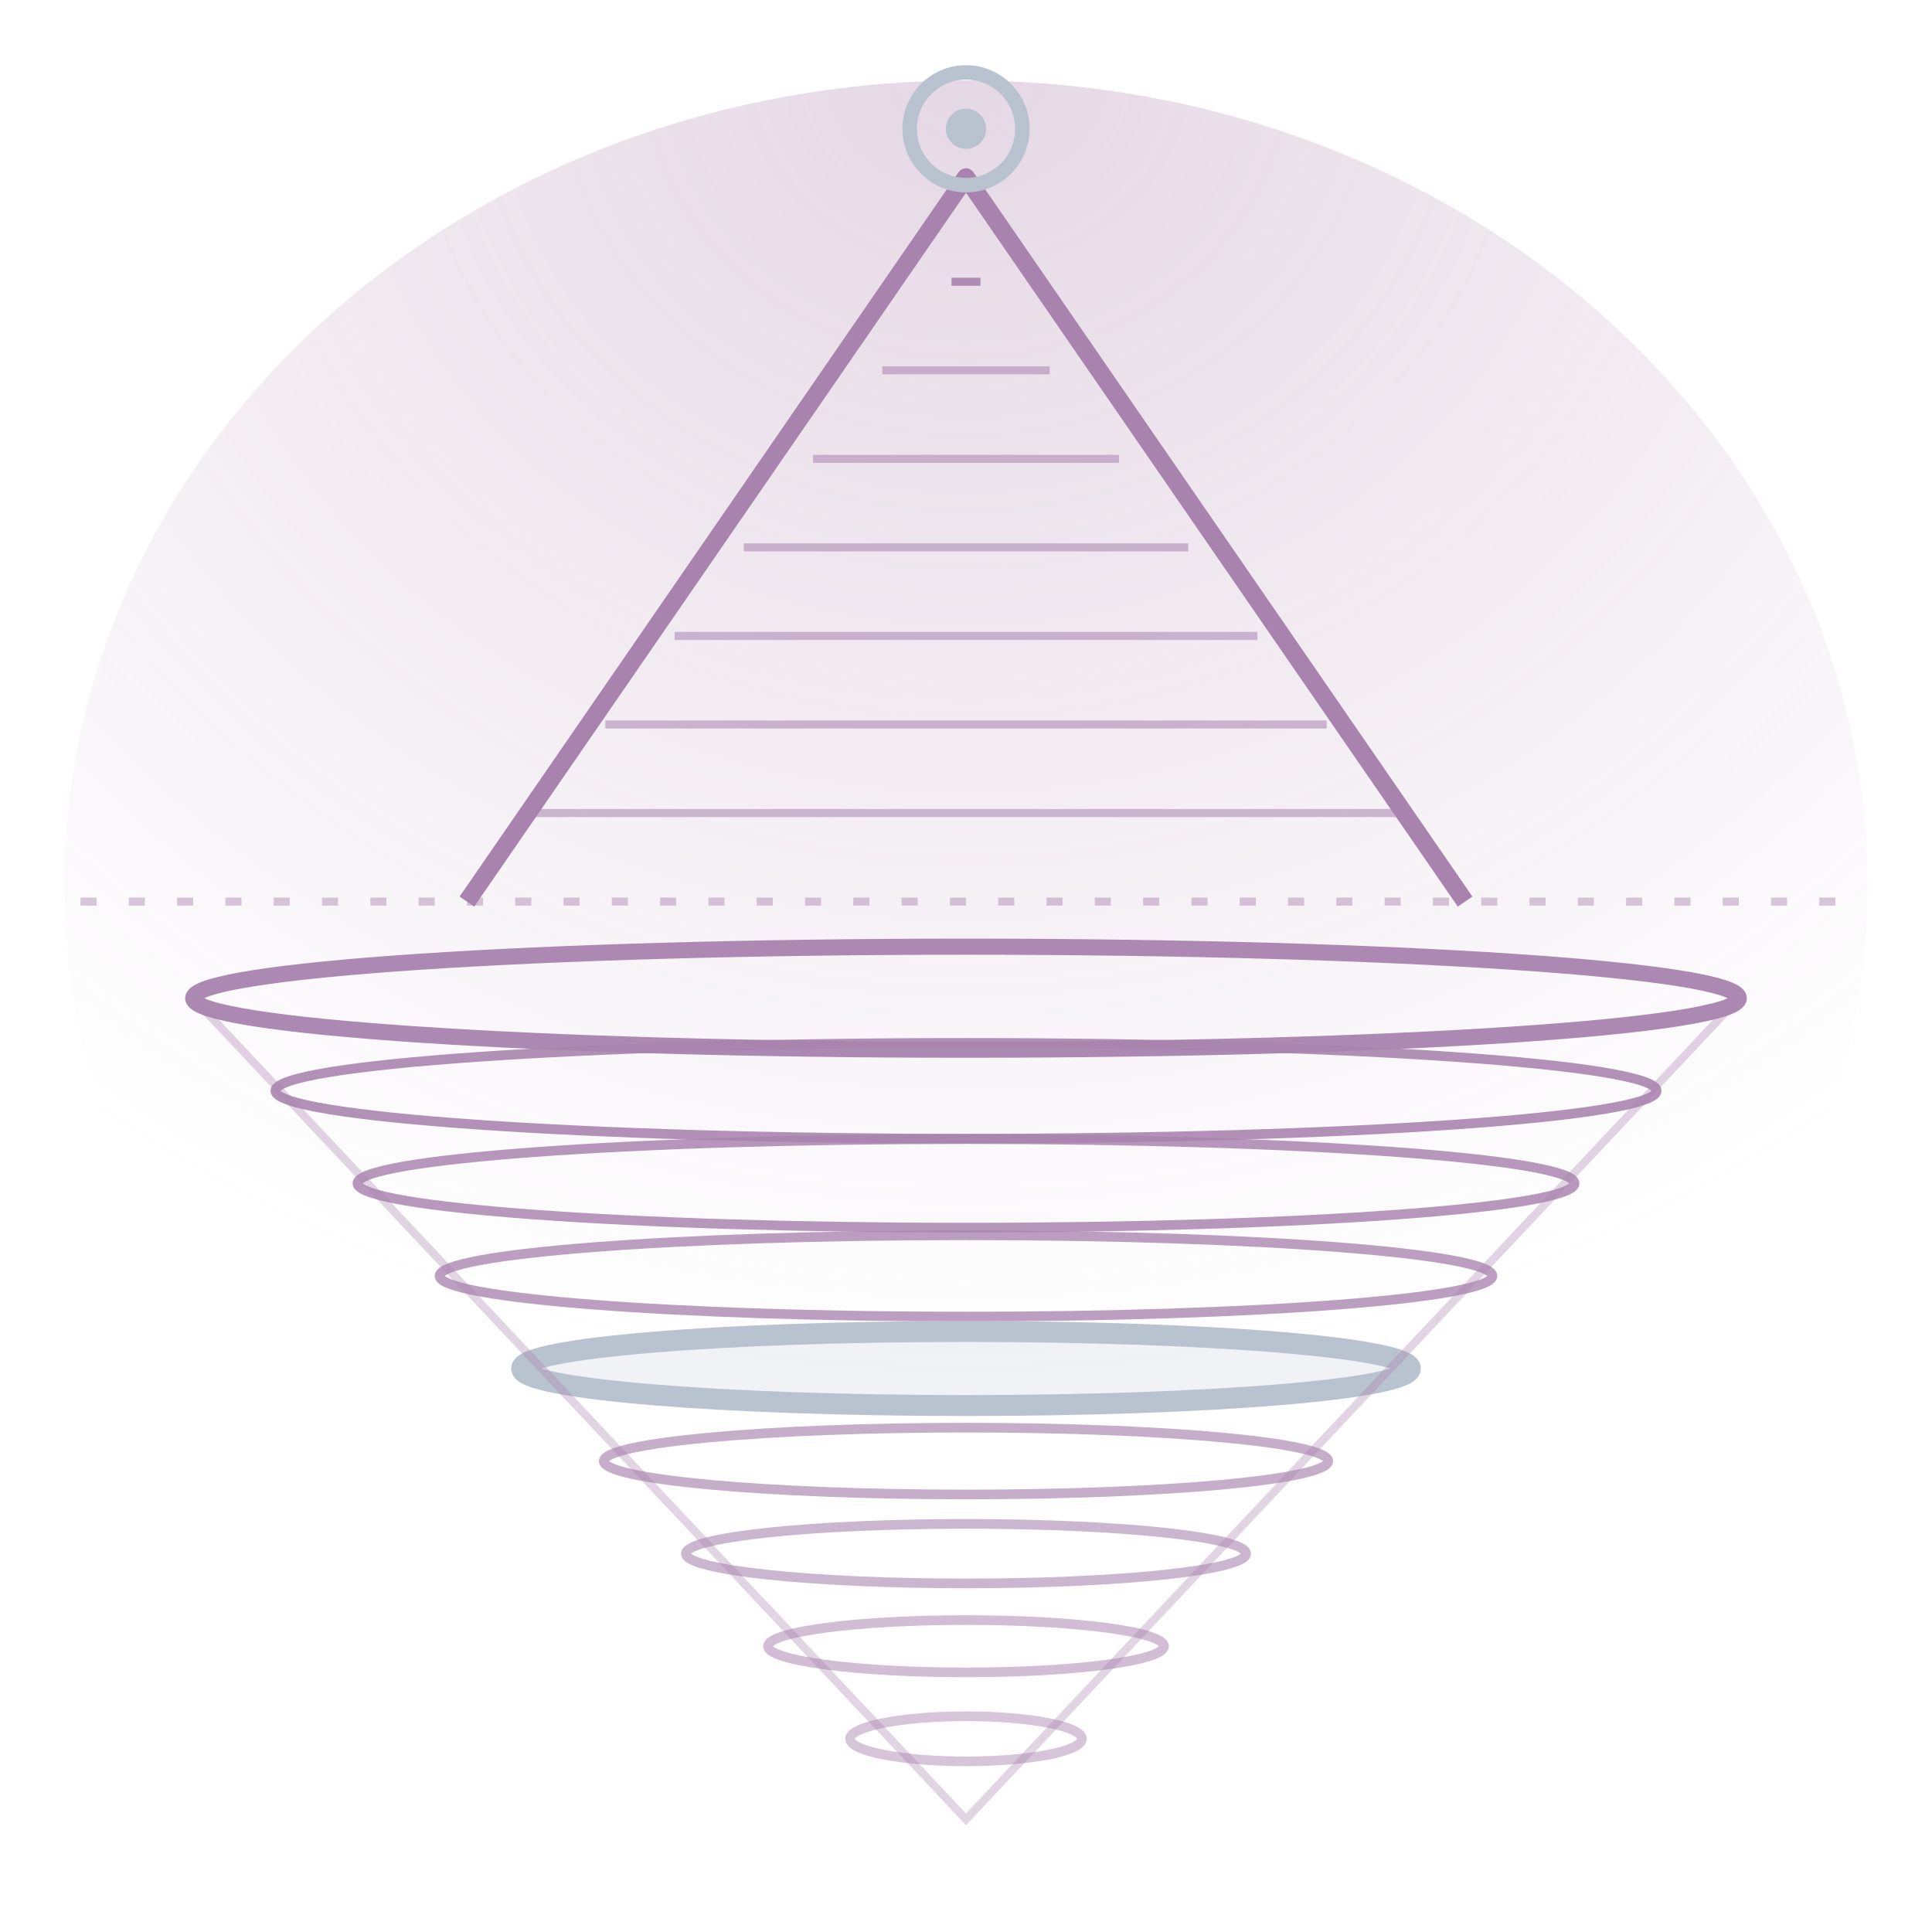
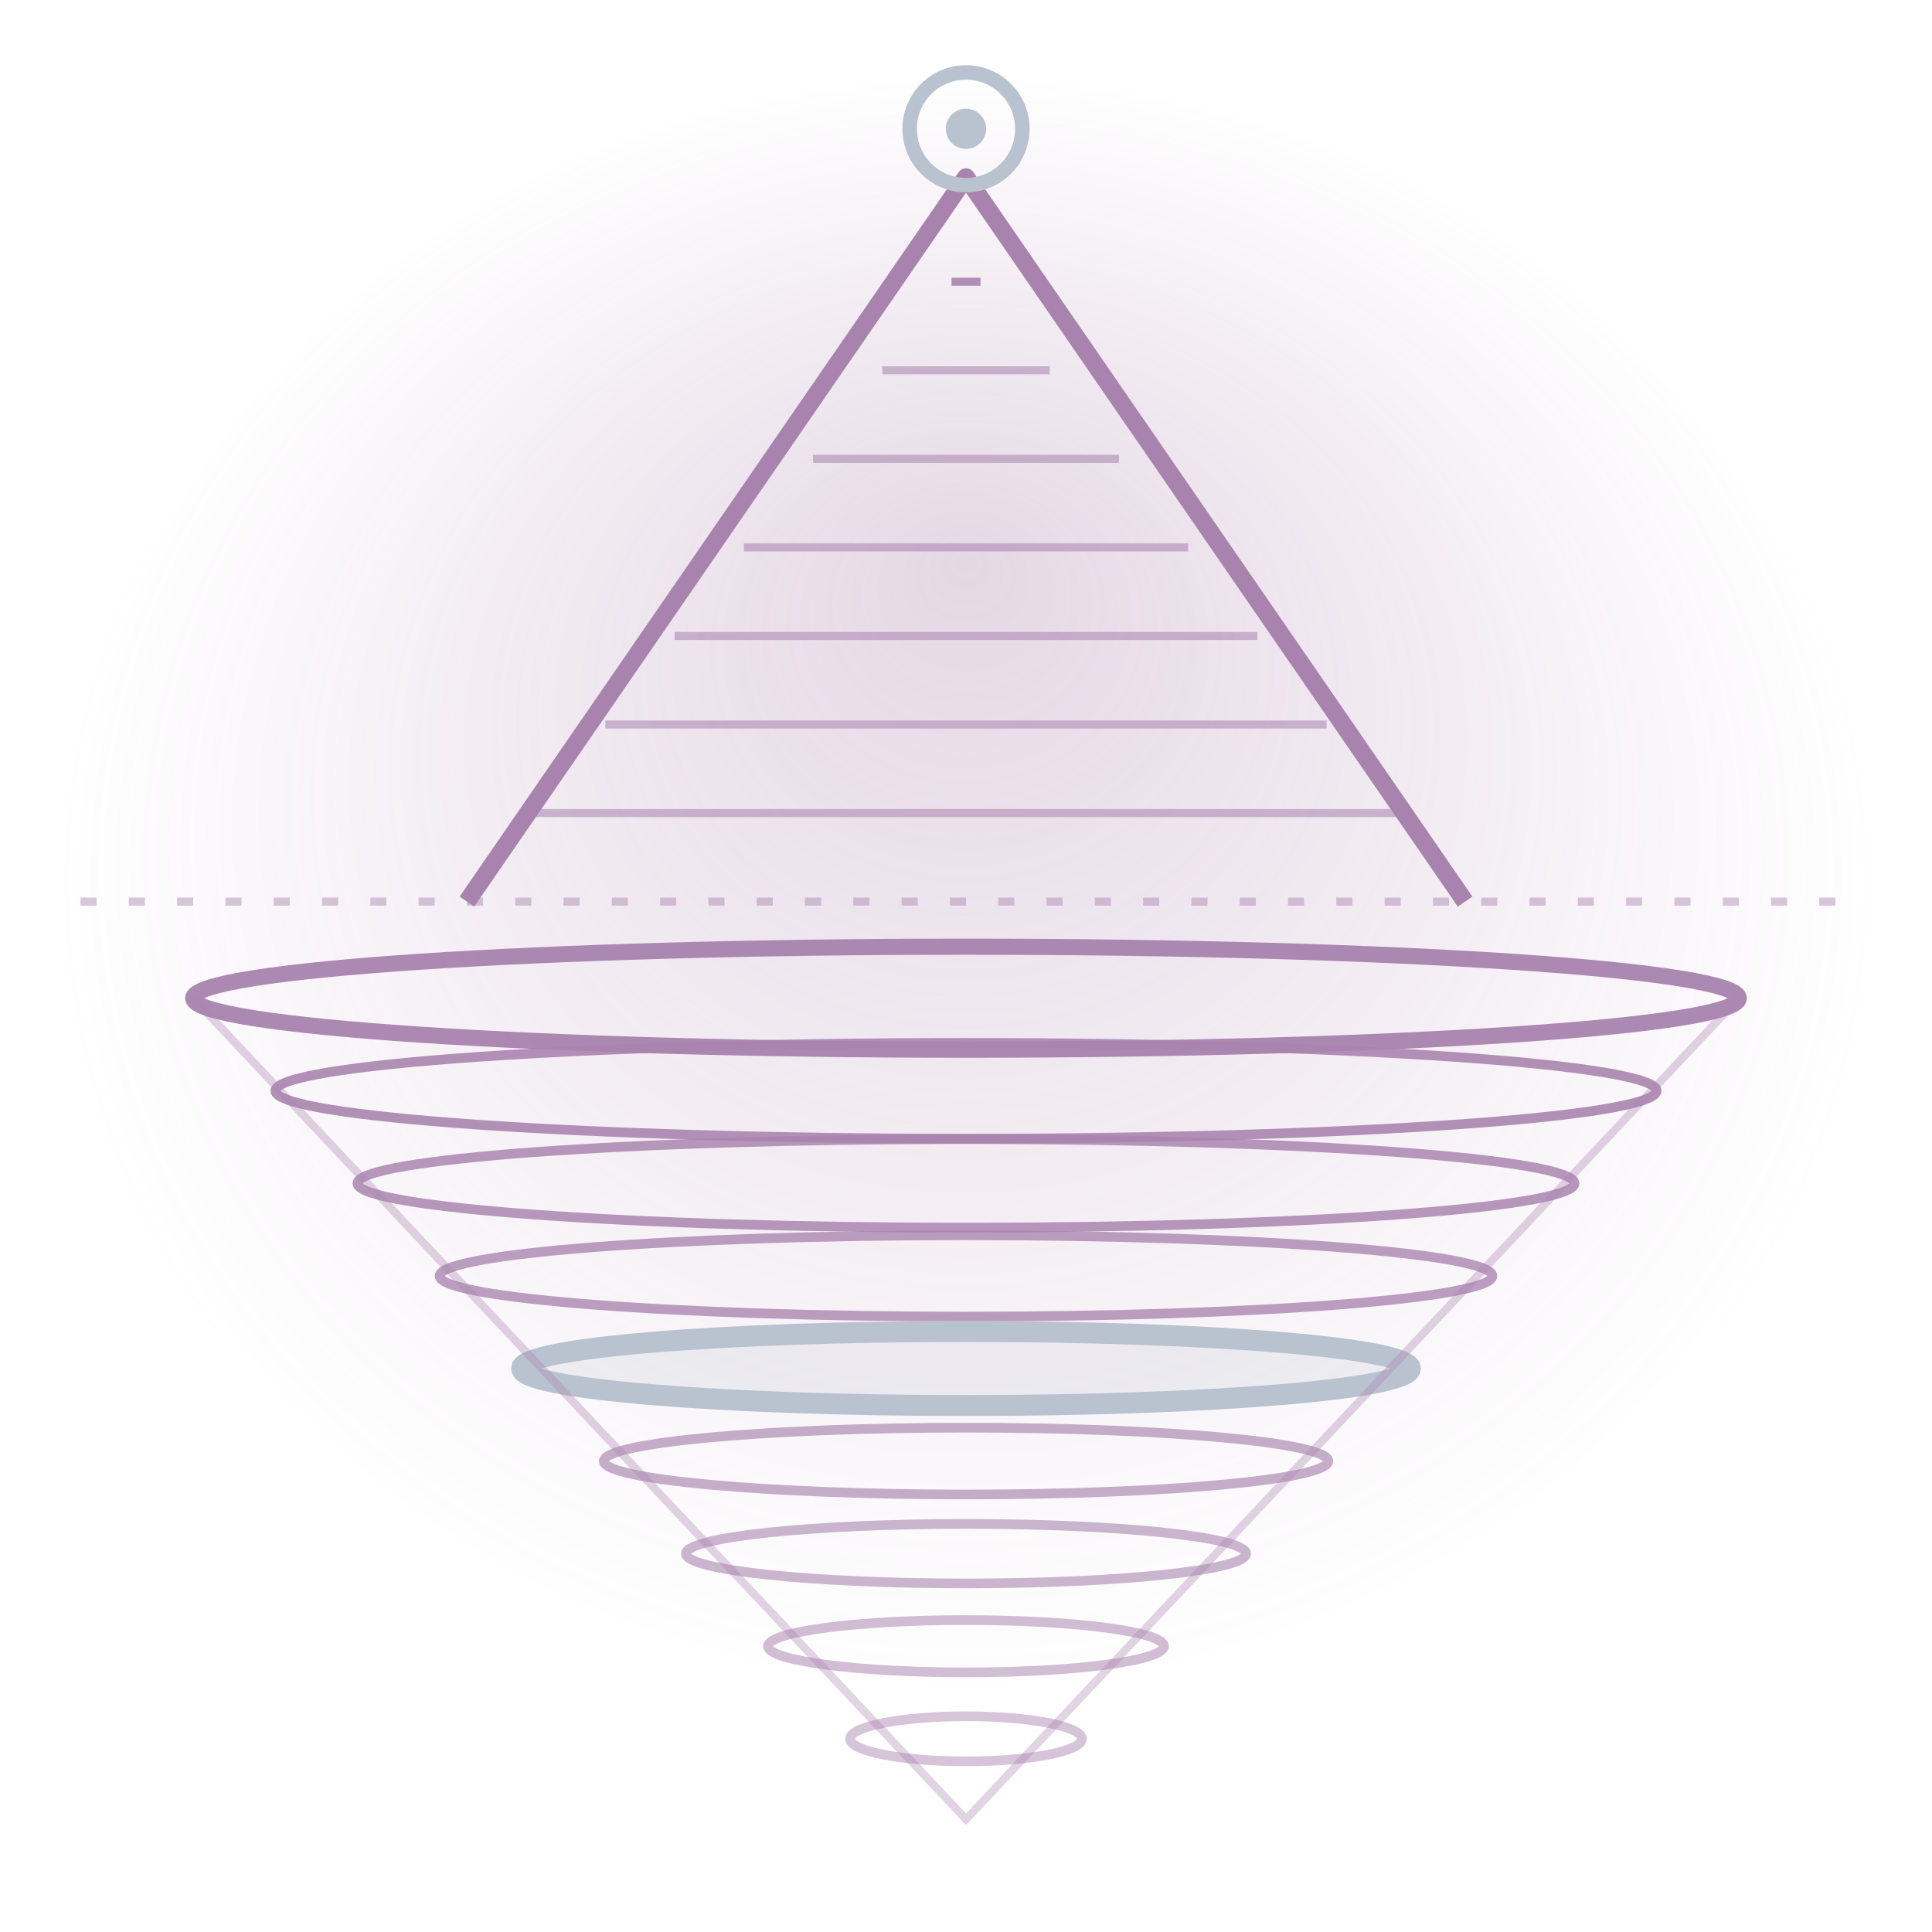
<svg xmlns="http://www.w3.org/2000/svg" viewBox="0 0 240 240" width="240" height="240" role="img" aria-label="欧洲" data-civ="eu" data-theme="dark">
  <style>.em-spin{transform-origin:120px 120px;animation:spin 90s linear infinite}@keyframes spin{to{transform:rotate(360deg)}}.em-tilt{transform-origin:120px 61px;animation:tilt 7s ease-in-out infinite}@keyframes tilt{0%,100%{transform:rotate(-1.6deg)}50%{transform:rotate(1.6deg)}}.em-ring{animation:ringw 6s ease-in-out infinite}@keyframes ringw{0%,100%{stroke-opacity:.35}50%{stroke-opacity:1}}.em-flow{stroke-dasharray:6 10;animation:flow 3.2s linear infinite}@keyframes flow{to{stroke-dashoffset:-32}}@media (prefers-reduced-motion:reduce){.em-spin,.em-tilt,.em-ring,.em-flow{animation:none}}</style>
  <defs>
-     <radialGradient id="bm47" cx="50%" cy="0%" r="80%">
+     <radialGradient id="bm47" cx="50%" cy="50%" r="50%" fx="50%" fy="30%">
      <stop offset="0" stop-color="rgb(160, 112, 159)" stop-opacity=".55" />
      <stop offset="1" stop-color="rgb(160, 112, 159)" stop-opacity="0" />
    </radialGradient>
  </defs>
  <ellipse cx="120" cy="110" rx="112" ry="100" fill="url(#bm47)" opacity=".5" />
  <line x1="10" y1="112" x2="230" y2="112" stroke="rgb(168, 131, 174)" stroke-width="1" opacity=".45" stroke-dasharray="2 4" />
  <path d="M58 112L120 22L182 112" fill="none" stroke="rgb(168, 131, 174)" stroke-width="2.2" stroke-linejoin="round" />
  <line x1="66.6" y1="101" x2="173.4" y2="101" stroke="rgb(168, 131, 174)" stroke-width="1" opacity="0.55" />
  <line x1="75.2" y1="90" x2="164.8" y2="90" stroke="rgb(168, 131, 174)" stroke-width="1" opacity="0.55" />
  <line x1="83.8" y1="79" x2="156.2" y2="79" stroke="rgb(168, 131, 174)" stroke-width="1" opacity="0.55" />
  <line x1="92.4" y1="68" x2="147.6" y2="68" stroke="rgb(168, 131, 174)" stroke-width="1" opacity="0.55" />
  <line x1="101" y1="57" x2="139" y2="57" stroke="rgb(168, 131, 174)" stroke-width="1" opacity="0.55" />
  <line x1="109.6" y1="46" x2="130.4" y2="46" stroke="rgb(168, 131, 174)" stroke-width="1" opacity="0.55" />
  <line x1="118.2" y1="35" x2="121.8" y2="35" stroke="rgb(168, 131, 174)" stroke-width="1" opacity="0.9" />
  <circle cx="120" cy="16" r="7" fill="none" stroke="rgb(185, 194, 207)" stroke-width="1.8" />
  <circle cx="120" cy="16" r="2.5" fill="rgb(185, 194, 207)" />
  <ellipse class="em-ring" style="animation-delay:0s" cx="120" cy="124" rx="96" ry="6.4" fill="none" fill-opacity="0" stroke="rgb(168, 131, 174)" stroke-width="2" opacity="0.95" />
  <ellipse class="em-ring" style="animation-delay:0.35s" cx="120" cy="135.5" rx="85.8" ry="5.95" fill="none" fill-opacity="0" stroke="rgb(168, 131, 174)" stroke-width="1.2" opacity="0.89" />
  <ellipse class="em-ring" style="animation-delay:0.7s" cx="120" cy="147" rx="75.6" ry="5.5" fill="none" fill-opacity="0" stroke="rgb(168, 131, 174)" stroke-width="1.2" opacity="0.83" />
  <ellipse class="em-ring" style="animation-delay:1.05s" cx="120" cy="158.5" rx="65.4" ry="5.05" fill="none" fill-opacity="0" stroke="rgb(168, 131, 174)" stroke-width="1.2" opacity="0.77" />
  <ellipse class="em-ring" style="animation-delay:1.4s" cx="120" cy="170" rx="55.2" ry="4.6" fill="rgb(185, 194, 207)" fill-opacity="0.2" stroke="rgb(185, 194, 207)" stroke-width="2.6" opacity="1" />
  <ellipse class="em-ring" style="animation-delay:1.75s" cx="120" cy="181.5" rx="45" ry="4.15" fill="none" fill-opacity="0" stroke="rgb(168, 131, 174)" stroke-width="1.2" opacity="0.65" />
  <ellipse class="em-ring" style="animation-delay:2.1s" cx="120" cy="193" rx="34.8" ry="3.7" fill="none" fill-opacity="0" stroke="rgb(168, 131, 174)" stroke-width="1.2" opacity="0.59" />
  <ellipse class="em-ring" style="animation-delay:2.45s" cx="120" cy="204.5" rx="24.6" ry="3.25" fill="none" fill-opacity="0" stroke="rgb(168, 131, 174)" stroke-width="1.2" opacity="0.53" />
  <ellipse class="em-ring" style="animation-delay:2.8s" cx="120" cy="216" rx="14.4" ry="2.8" fill="none" fill-opacity="0" stroke="rgb(168, 131, 174)" stroke-width="1.2" opacity="0.47" />
  <path d="M24 124L120 226L216 124" fill="none" stroke="rgb(168, 131, 174)" stroke-width="1" opacity=".35" />
</svg>
